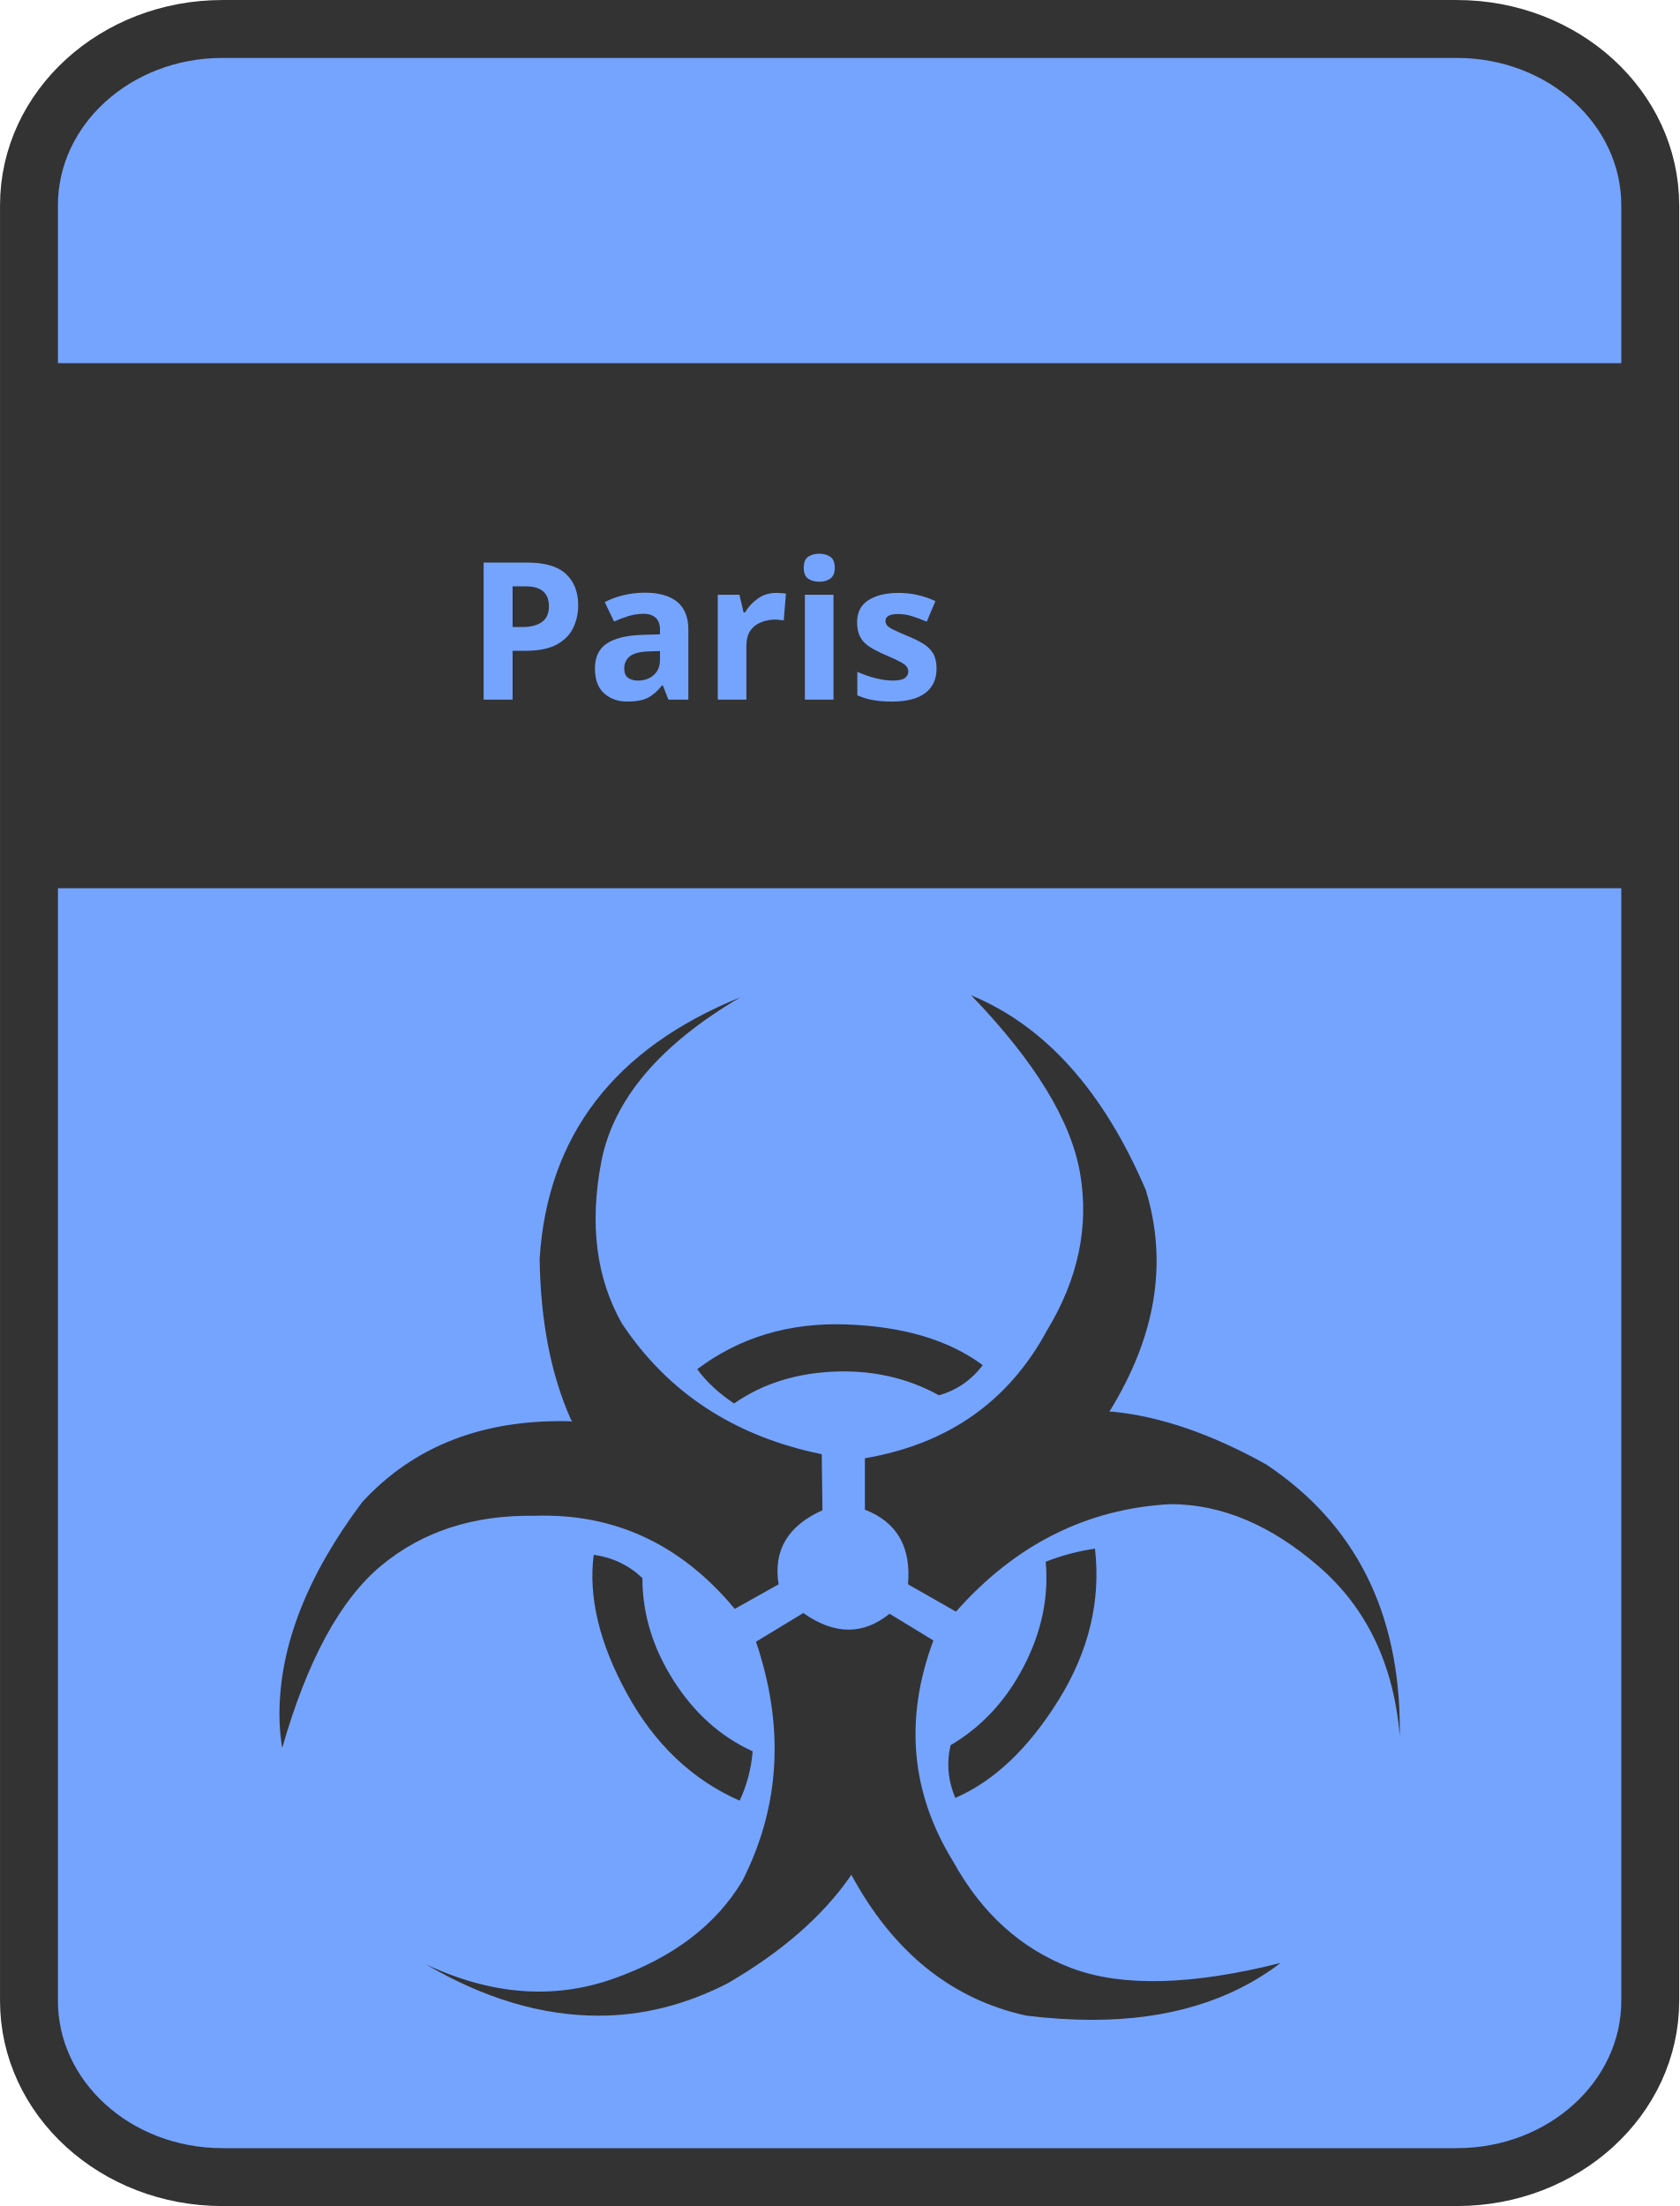
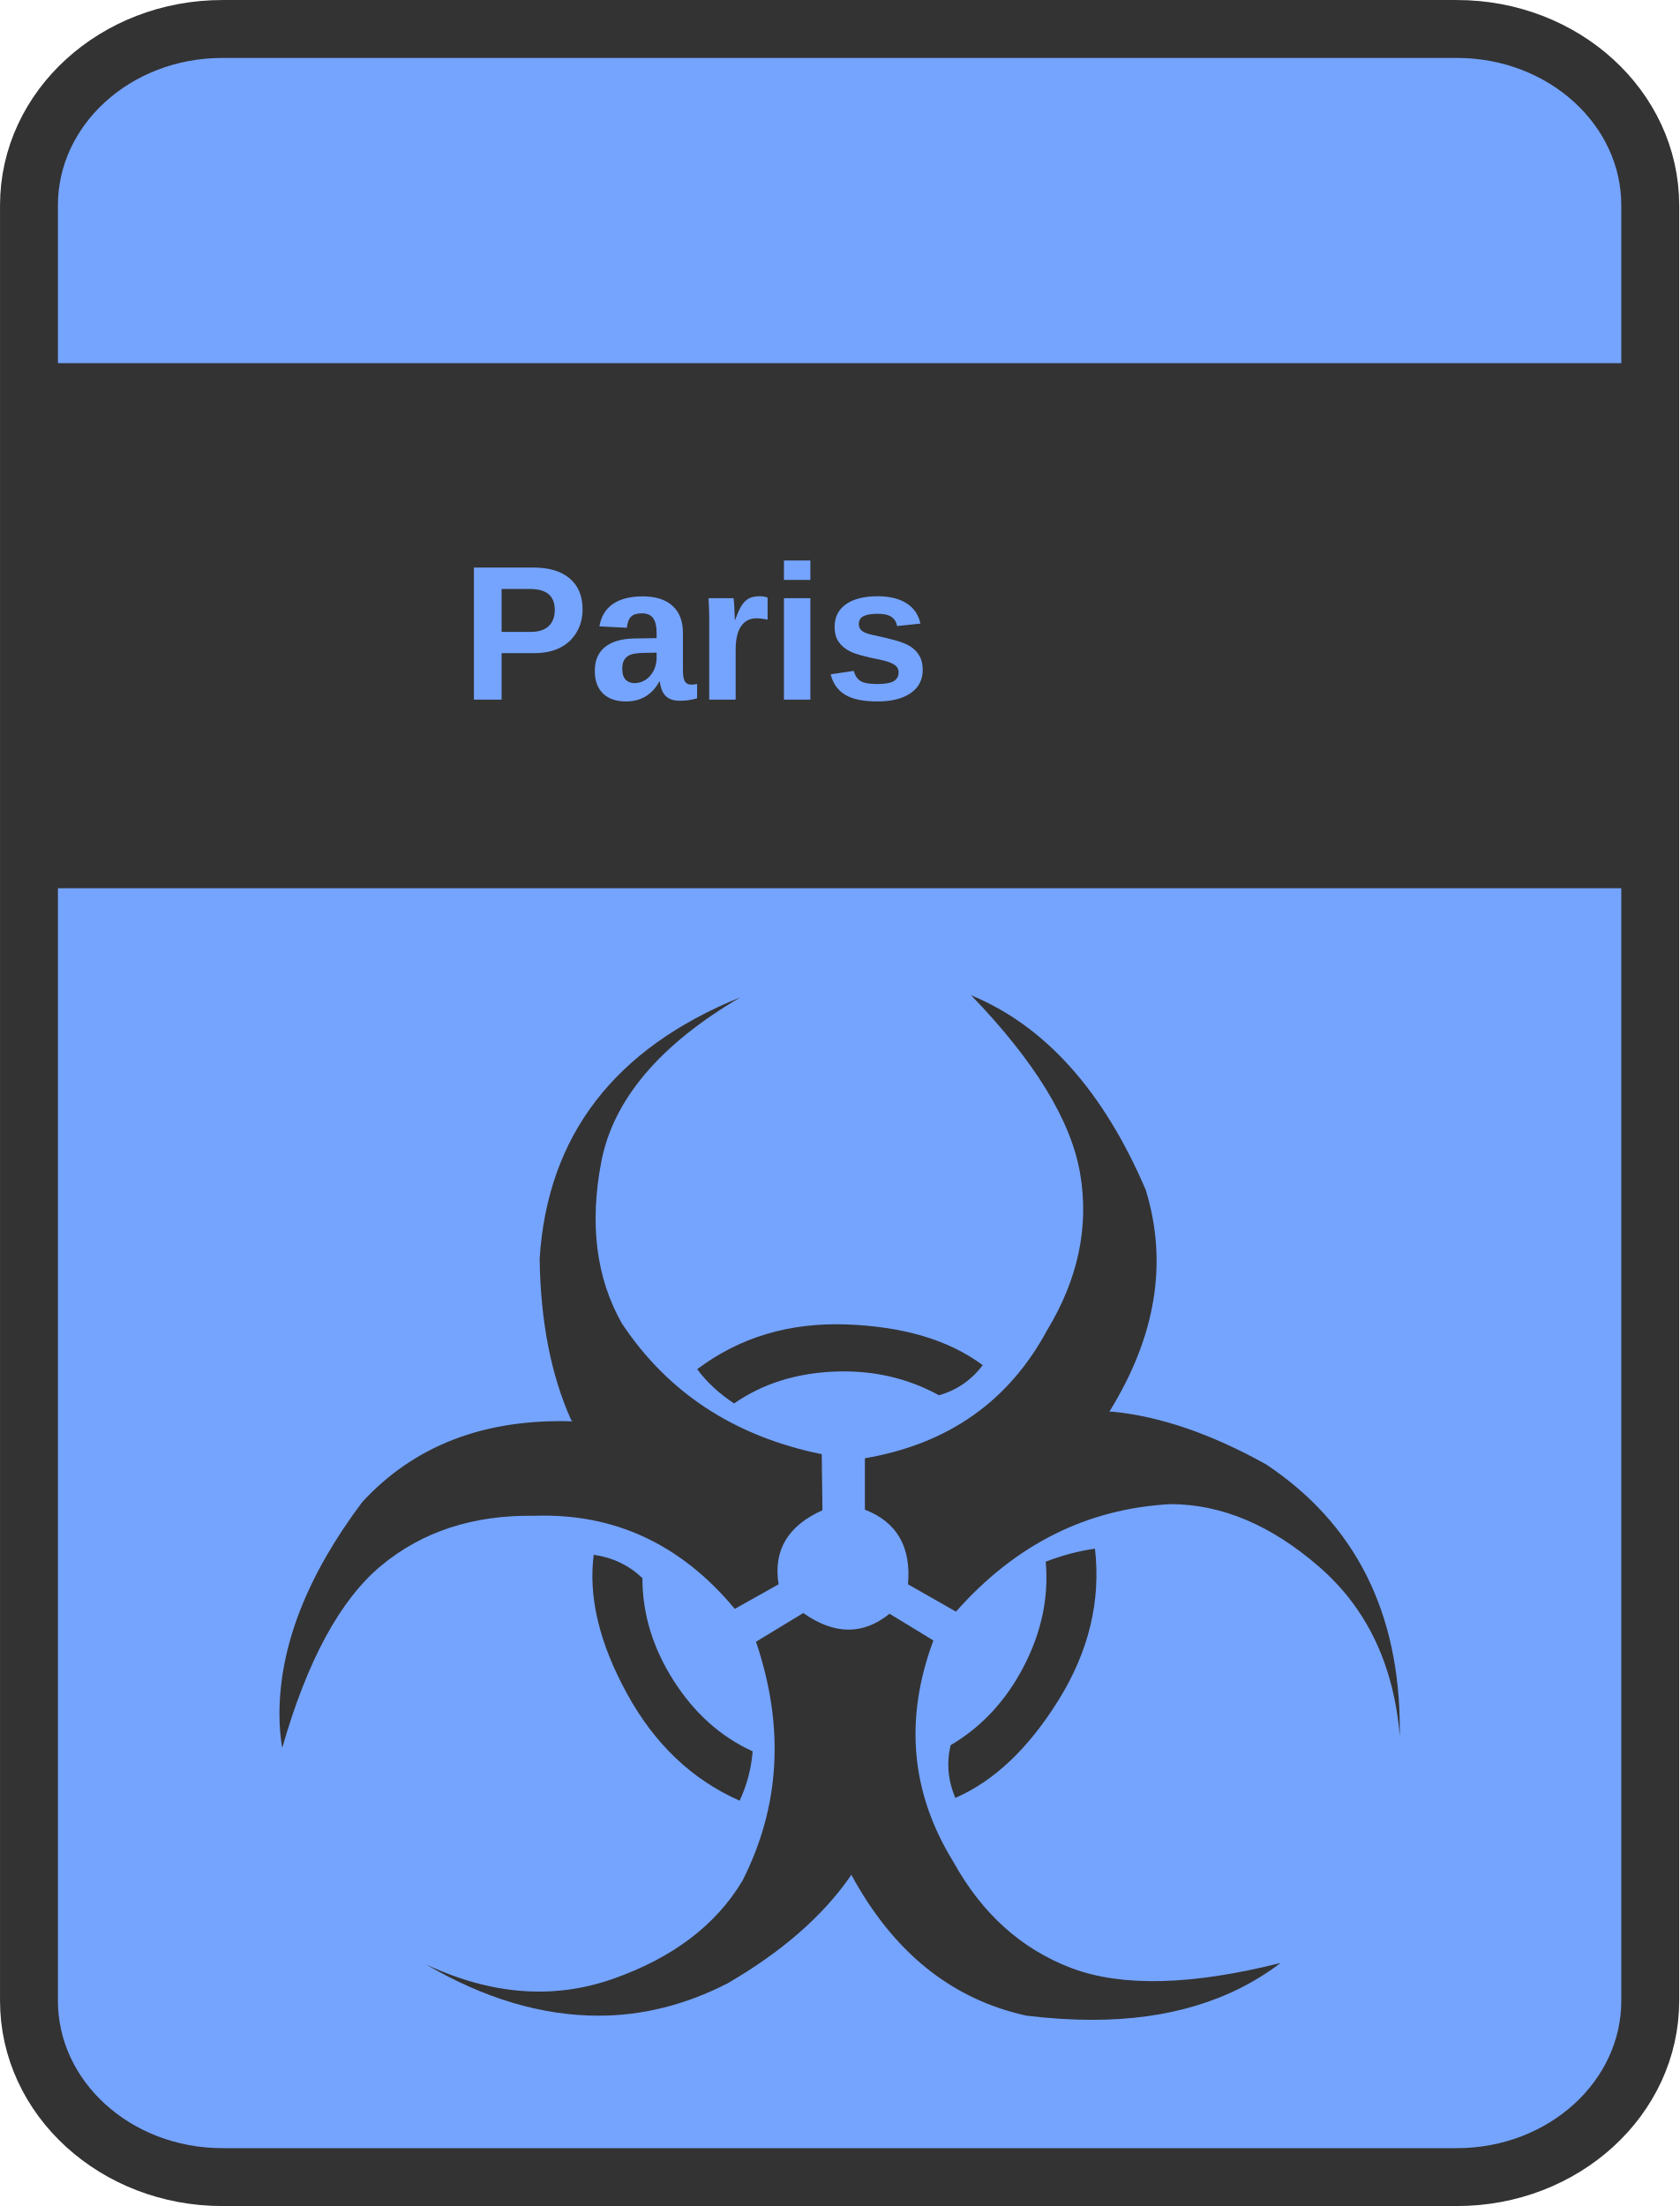
<svg xmlns="http://www.w3.org/2000/svg" id="svg2" viewBox="0 0 227.485 298.841" height="100%" width="100%" version="1.1">
  <g id="layer1" transform="translate(-236.1943,-194.3743)">
    <rect id="rect2985" rx="26.198" ry="23.883" height="291" width="219.64" stroke="#333" stroke-dasharray="none" stroke-miterlimit="4" y="198.3" x="240.12" stroke-width="7.845" fill="#75a4ff" />
    <rect id="rect3760" stroke-linejoin="miter" rx="0" stroke-dashoffset="0" ry="0" height="69.132" width="217.56" stroke="#333" stroke-dasharray="none" stroke-miterlimit="4" y="244.57" x="241.21" stroke-width="2" fill="#333" />
-     <text id="text3762" style="writing-mode:lr-tb;letter-spacing:0px;text-anchor:middle;word-spacing:0px;text-align:center;" line-height="0%" font-family="fontawesome" xml:space="preserve" font-size="28px" font-stretch="normal" font-variant="normal" y="289.15" x="349.916" font-weight="bold" font-style="normal" fill="#75a4ff">
-       <tspan id="tspan3764" style="writing-mode:lr-tb;text-anchor:middle;text-align:center;" line-height="0%" font-size="26px" font-style="normal" font-stretch="normal" font-variant="normal" y="289.15" x="349.916" font-family="fontawesome" fill="#75a4ff">Paris</tspan>
+     <text id="text3762" style="writing-mode:lr-tb;letter-spacing:0px;text-anchor:middle;word-spacing:0px;text-align:center;" line-height="0%" font-family="Arial" xml:space="preserve" font-size="28px" font-stretch="normal" font-variant="normal" y="289.15" x="349.916" font-weight="bold" font-style="normal" fill="#75a4ff">
+       <tspan id="tspan3764" style="writing-mode:lr-tb;text-anchor:middle;text-align:center;" line-height="0%" font-size="26px" font-style="normal" font-stretch="normal" font-variant="normal" y="289.15" x="349.916" font-family="Arial" fill="#75a4ff">Paris</tspan>
    </text>
    <text id="text3835" style="letter-spacing:0px;word-spacing:0px;" font-weight="bold" xml:space="preserve" font-size="190px" font-style="normal" y="467.997" x="264.771" font-family="Sans" line-height="775%" fill="#333333">
      <tspan id="tspan3837" x="264.771" y="467.997">☣</tspan>
    </text>
  </g>
</svg>
